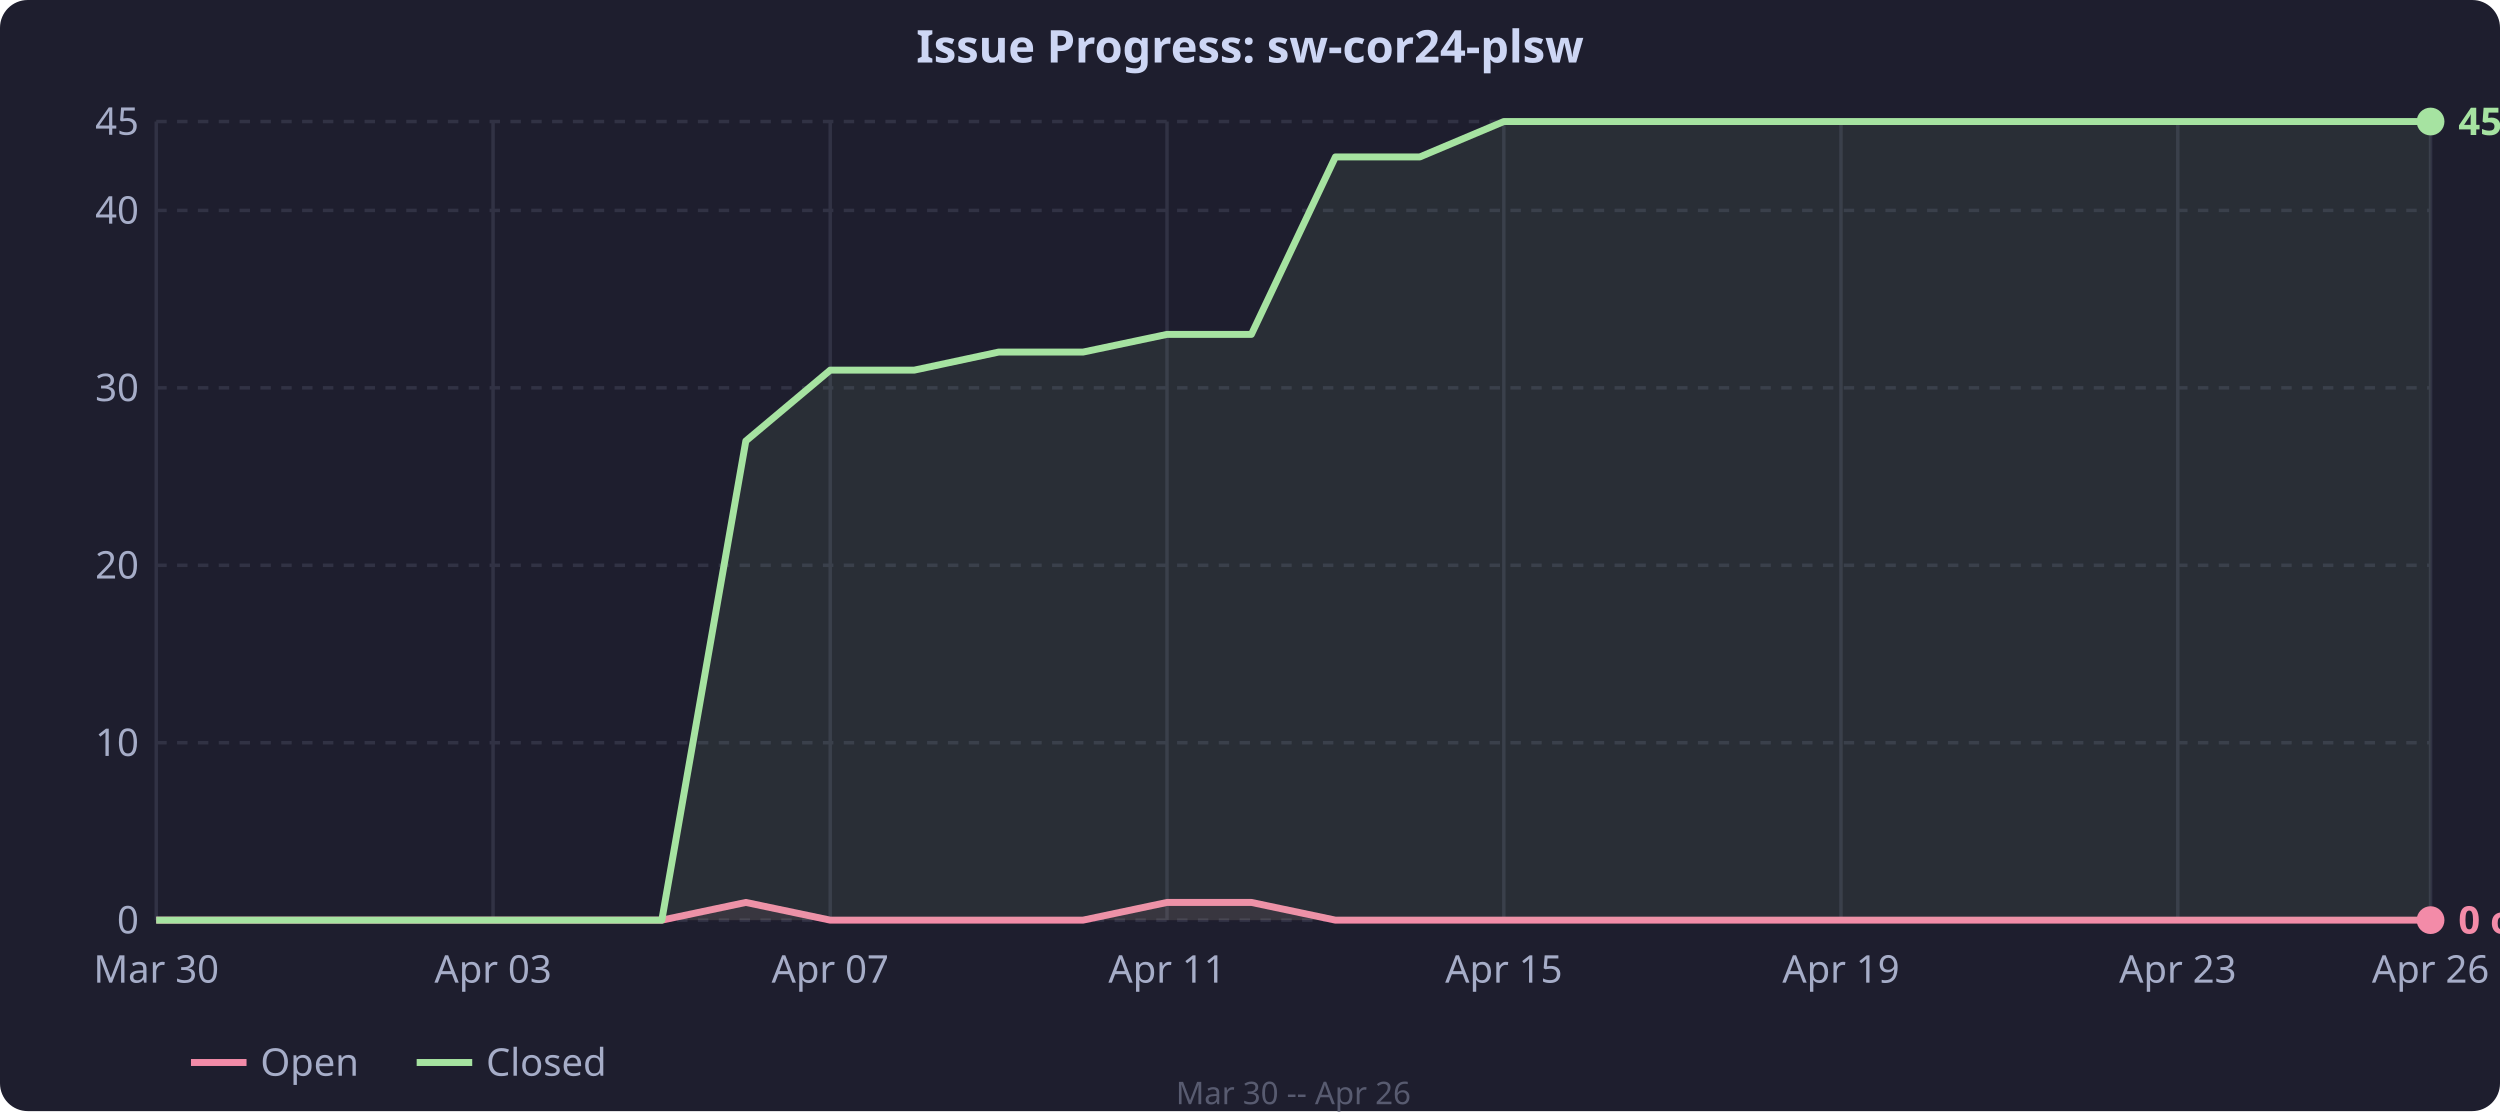
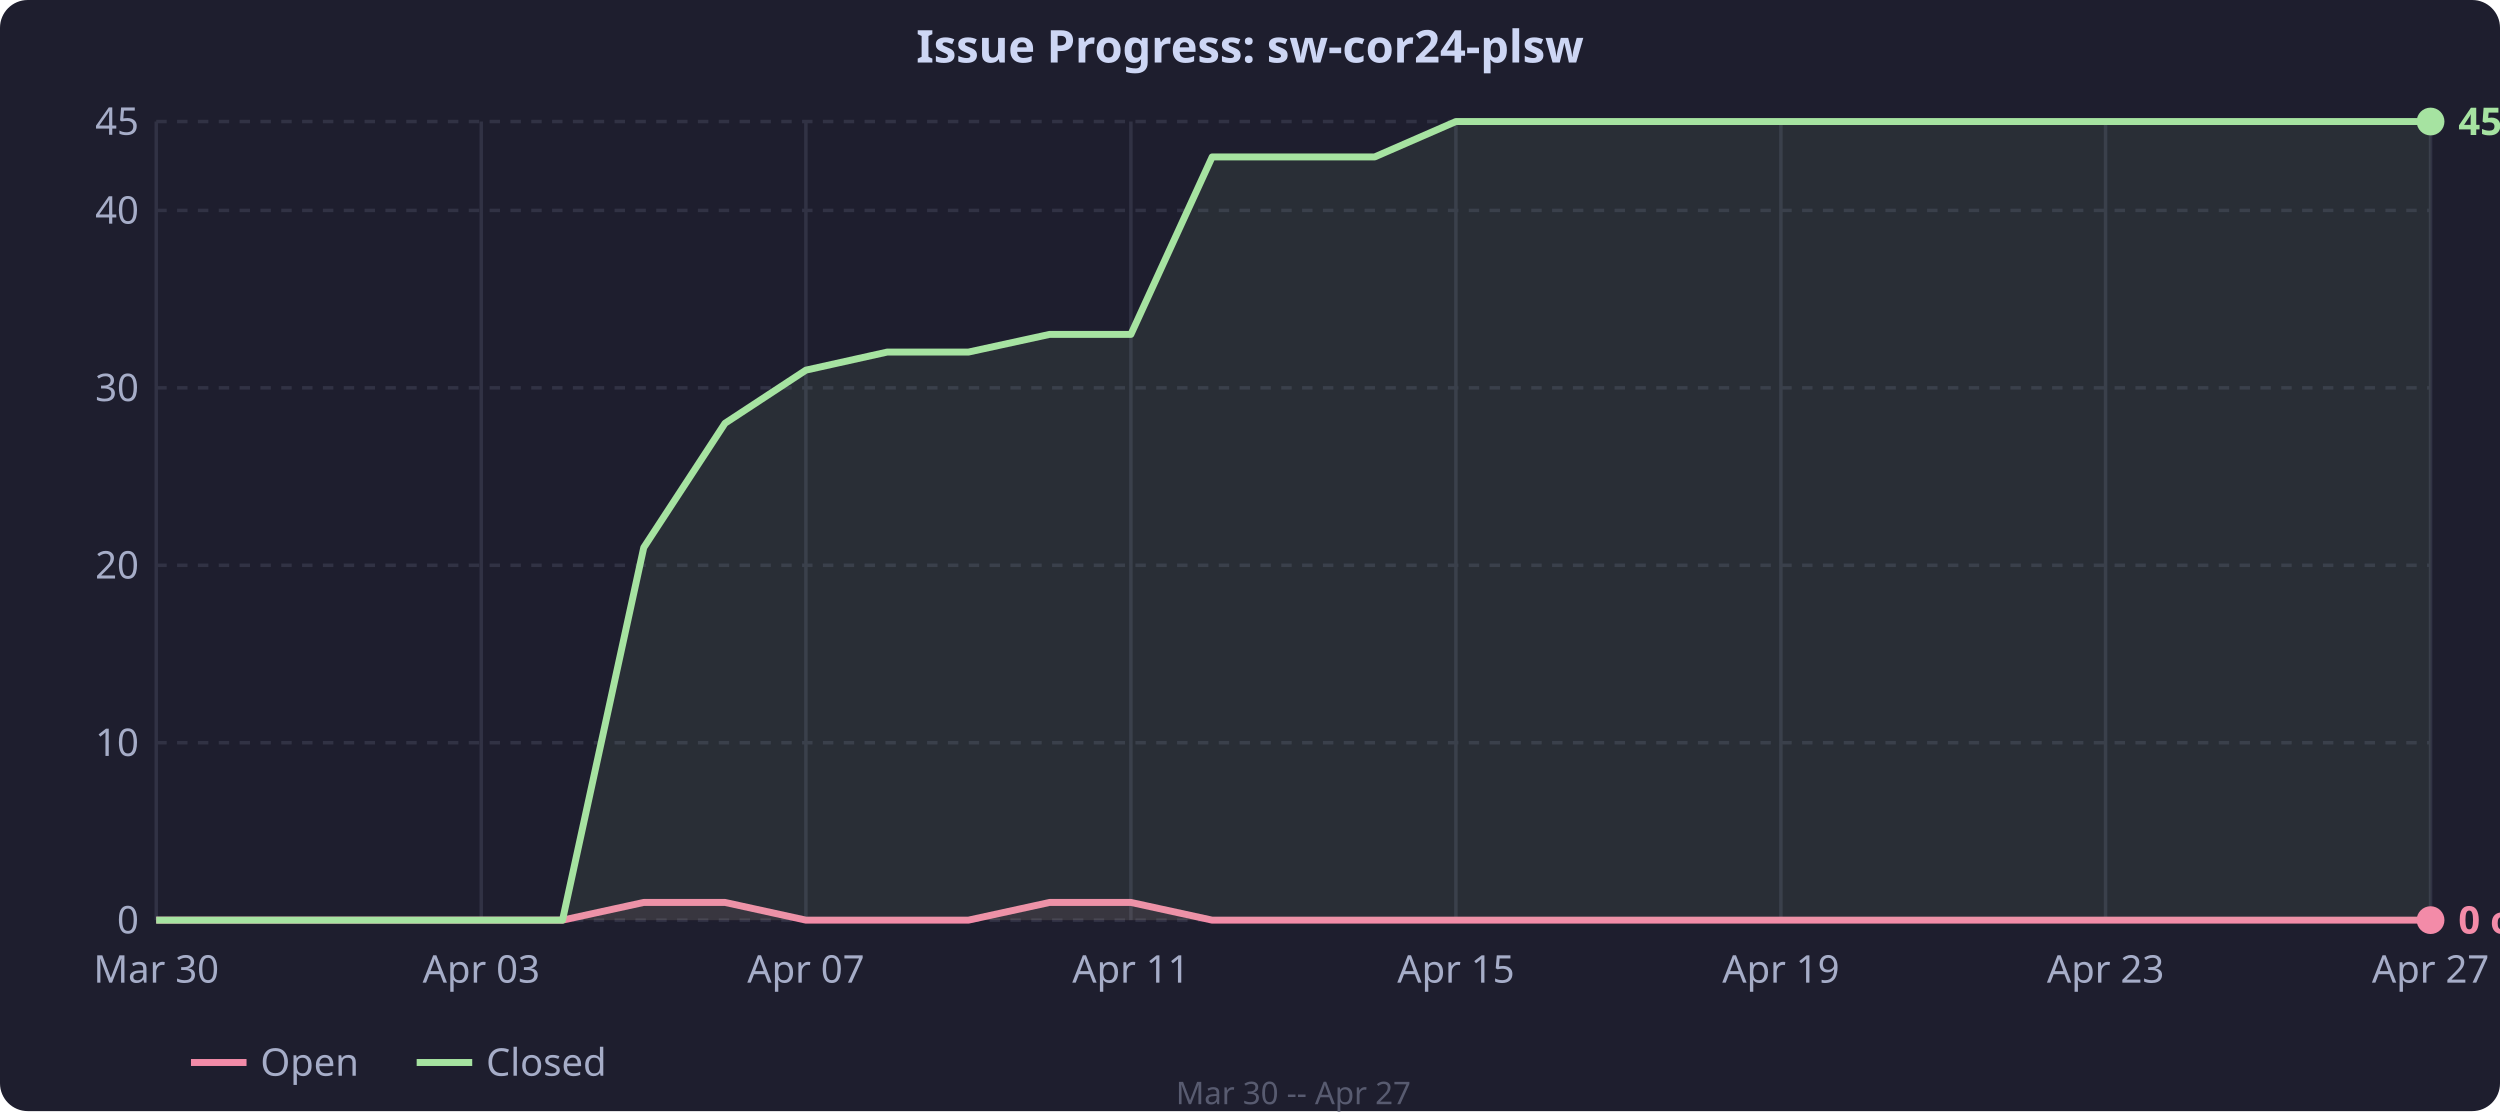
<svg xmlns="http://www.w3.org/2000/svg" viewBox="0 0 720 320" style="font-family: system-ui, sans-serif; font-size: 11px; color: #cdd6f4;">
  <rect width="720" height="320" fill="#1e1e2e" rx="8" />
  <line x1="45" y1="265.0" x2="700" y2="265.0" stroke="#313244" stroke-dasharray="3,3" />
  <text x="40" y="265.0" fill="#a6adc8" text-anchor="end" dominant-baseline="middle">0</text>
  <line x1="45" y1="213.9" x2="700" y2="213.9" stroke="#313244" stroke-dasharray="3,3" />
  <text x="40" y="213.9" fill="#a6adc8" text-anchor="end" dominant-baseline="middle">10</text>
  <line x1="45" y1="162.8" x2="700" y2="162.8" stroke="#313244" stroke-dasharray="3,3" />
  <text x="40" y="162.8" fill="#a6adc8" text-anchor="end" dominant-baseline="middle">20</text>
  <line x1="45" y1="111.7" x2="700" y2="111.7" stroke="#313244" stroke-dasharray="3,3" />
  <text x="40" y="111.7" fill="#a6adc8" text-anchor="end" dominant-baseline="middle">30</text>
  <line x1="45" y1="60.6" x2="700" y2="60.6" stroke="#313244" stroke-dasharray="3,3" />
  <text x="40" y="60.6" fill="#a6adc8" text-anchor="end" dominant-baseline="middle">40</text>
  <line x1="45" y1="35.0" x2="700" y2="35.0" stroke="#313244" stroke-dasharray="3,3" />
  <text x="40" y="35.0" fill="#a6adc8" text-anchor="end" dominant-baseline="middle">45</text>
  <text x="45.0" y="283" fill="#a6adc8" text-anchor="middle">Mar 30</text>
  <line x1="45.0" y1="35" x2="45.0" y2="265" stroke="#313244" />
-   <text x="142.0" y="283" fill="#a6adc8" text-anchor="middle">Apr 03</text>
-   <line x1="142.0" y1="35" x2="142.0" y2="265" stroke="#313244" />
-   <text x="239.1" y="283" fill="#a6adc8" text-anchor="middle">Apr 07</text>
-   <line x1="239.1" y1="35" x2="239.1" y2="265" stroke="#313244" />
-   <text x="336.1" y="283" fill="#a6adc8" text-anchor="middle">Apr 11</text>
-   <line x1="336.1" y1="35" x2="336.1" y2="265" stroke="#313244" />
-   <text x="433.1" y="283" fill="#a6adc8" text-anchor="middle">Apr 15</text>
-   <line x1="433.1" y1="35" x2="433.1" y2="265" stroke="#313244" />
-   <text x="530.2" y="283" fill="#a6adc8" text-anchor="middle">Apr 19</text>
-   <line x1="530.2" y1="35" x2="530.2" y2="265" stroke="#313244" />
-   <text x="627.2" y="283" fill="#a6adc8" text-anchor="middle">Apr 23</text>
-   <line x1="627.2" y1="35" x2="627.2" y2="265" stroke="#313244" />
-   <text x="700.0" y="283" fill="#a6adc8" text-anchor="middle">Apr 26</text>
+   <text x="138.6" y="283" fill="#a6adc8" text-anchor="middle">Apr 03</text>
+   <line x1="138.6" y1="35" x2="138.6" y2="265" stroke="#313244" />
+   <text x="232.1" y="283" fill="#a6adc8" text-anchor="middle">Apr 07</text>
+   <line x1="232.1" y1="35" x2="232.1" y2="265" stroke="#313244" />
+   <text x="325.7" y="283" fill="#a6adc8" text-anchor="middle">Apr 11</text>
+   <line x1="325.7" y1="35" x2="325.7" y2="265" stroke="#313244" />
+   <text x="419.3" y="283" fill="#a6adc8" text-anchor="middle">Apr 15</text>
+   <line x1="419.3" y1="35" x2="419.3" y2="265" stroke="#313244" />
+   <text x="512.9" y="283" fill="#a6adc8" text-anchor="middle">Apr 19</text>
+   <line x1="512.9" y1="35" x2="512.9" y2="265" stroke="#313244" />
+   <text x="606.4" y="283" fill="#a6adc8" text-anchor="middle">Apr 23</text>
+   <line x1="606.4" y1="35" x2="606.4" y2="265" stroke="#313244" />
+   <text x="700.0" y="283" fill="#a6adc8" text-anchor="middle">Apr 27</text>
  <line x1="700.0" y1="35" x2="700.0" y2="265" stroke="#313244" />
-   <polygon fill="rgba(243,139,168,0.08)" points="45.0,265.0 69.3,265.0 93.5,265.0 117.8,265.0 142.0,265.0 166.3,265.0 190.6,265.0 214.8,259.9 239.1,265.0 263.3,265.0 287.6,265.0 311.9,265.0 336.1,259.9 360.4,259.9 384.6,265.0 408.9,265.0 433.1,265.0 457.4,265.0 481.7,265.0 505.9,265.0 530.2,265.0 554.4,265.0 578.7,265.0 603.0,265.0 627.2,265.0 651.5,265.0 675.7,265.0 700.0,265.0 700.0,265.0 45.0,265.0" />
-   <polyline fill="none" stroke="#f38ba8" stroke-width="2" stroke-linejoin="round" points="45.0,265.0 69.3,265.0 93.5,265.0 117.8,265.0 142.0,265.0 166.3,265.0 190.6,265.0 214.8,259.9 239.1,265.0 263.3,265.0 287.6,265.0 311.9,265.0 336.1,259.9 360.4,259.9 384.6,265.0 408.9,265.0 433.1,265.0 457.4,265.0 481.7,265.0 505.9,265.0 530.2,265.0 554.4,265.0 578.7,265.0 603.0,265.0 627.2,265.0 651.5,265.0 675.7,265.0 700.0,265.0" />
-   <polygon fill="rgba(166,227,161,0.08)" points="45.0,265.0 69.3,265.0 93.5,265.0 117.8,265.0 142.0,265.0 166.3,265.0 190.6,265.0 214.8,127.0 239.1,106.6 263.3,106.6 287.6,101.4 311.9,101.4 336.1,96.3 360.4,96.3 384.6,45.2 408.9,45.2 433.1,35.0 457.4,35.0 481.7,35.0 505.9,35.0 530.2,35.0 554.4,35.0 578.7,35.0 603.0,35.0 627.2,35.0 651.5,35.0 675.7,35.0 700.0,35.0 700.0,265.0 45.0,265.0" />
-   <polyline fill="none" stroke="#a6e3a1" stroke-width="2" stroke-linejoin="round" points="45.0,265.0 69.3,265.0 93.5,265.0 117.8,265.0 142.0,265.0 166.3,265.0 190.6,265.0 214.8,127.0 239.1,106.6 263.3,106.6 287.6,101.4 311.9,101.4 336.1,96.3 360.4,96.3 384.6,45.2 408.9,45.2 433.1,35.0 457.4,35.0 481.7,35.0 505.9,35.0 530.2,35.0 554.4,35.0 578.7,35.0 603.0,35.0 627.2,35.0 651.5,35.0 675.7,35.0 700.0,35.0" />
+   <polygon fill="rgba(243,139,168,0.08)" points="45.0,265.0 68.4,265.0 91.8,265.0 115.2,265.0 138.6,265.0 162.0,265.0 185.4,259.9 208.8,259.9 232.1,265.0 255.5,265.0 278.9,265.0 302.3,259.9 325.7,259.9 349.1,265.0 372.5,265.0 395.9,265.0 419.3,265.0 442.7,265.0 466.1,265.0 489.5,265.0 512.9,265.0 536.2,265.0 559.6,265.0 583.0,265.0 606.4,265.0 629.8,265.0 653.2,265.0 676.6,265.0 700.0,265.0 700.0,265.0 45.0,265.0" />
+   <polyline fill="none" stroke="#f38ba8" stroke-width="2" stroke-linejoin="round" points="45.0,265.0 68.4,265.0 91.8,265.0 115.2,265.0 138.6,265.0 162.0,265.0 185.4,259.9 208.8,259.9 232.1,265.0 255.5,265.0 278.9,265.0 302.3,259.9 325.7,259.9 349.1,265.0 372.5,265.0 395.9,265.0 419.3,265.0 442.7,265.0 466.1,265.0 489.5,265.0 512.9,265.0 536.2,265.0 559.6,265.0 583.0,265.0 606.4,265.0 629.8,265.0 653.2,265.0 676.6,265.0 700.0,265.0" />
+   <polygon fill="rgba(166,227,161,0.08)" points="45.0,265.0 68.4,265.0 91.8,265.0 115.2,265.0 138.6,265.0 162.0,265.0 185.4,157.7 208.8,121.9 232.1,106.6 255.5,101.4 278.9,101.4 302.3,96.3 325.7,96.3 349.1,45.2 372.5,45.2 395.9,45.2 419.3,35.0 442.7,35.0 466.1,35.0 489.5,35.0 512.9,35.0 536.2,35.0 559.6,35.0 583.0,35.0 606.4,35.0 629.8,35.0 653.2,35.0 676.6,35.0 700.0,35.0 700.0,265.0 45.0,265.0" />
+   <polyline fill="none" stroke="#a6e3a1" stroke-width="2" stroke-linejoin="round" points="45.0,265.0 68.4,265.0 91.8,265.0 115.2,265.0 138.6,265.0 162.0,265.0 185.4,157.7 208.8,121.9 232.1,106.6 255.5,101.4 278.9,101.4 302.3,96.3 325.7,96.3 349.1,45.2 372.5,45.2 395.9,45.2 419.3,35.0 442.7,35.0 466.1,35.0 489.5,35.0 512.9,35.0 536.2,35.0 559.6,35.0 583.0,35.0 606.4,35.0 629.8,35.0 653.2,35.0 676.6,35.0 700.0,35.0" />
  <circle cx="700.0" cy="265.0" r="4" fill="#f38ba8" />
  <circle cx="700.0" cy="35.0" r="4" fill="#a6e3a1" />
  <text x="708.0" y="265.0" fill="#f38ba8" text-anchor="start" dominant-baseline="middle" font-size="11px" font-weight="600">0 open</text>
  <text x="708.0" y="35.0" fill="#a6e3a1" text-anchor="start" dominant-baseline="middle" font-size="11px" font-weight="600">45 closed</text>
  <text x="360" y="18" fill="#cdd6f4" text-anchor="middle" font-size="13px" font-weight="600">Issue Progress: sw-cor24-plsw</text>
  <line x1="55" y1="306" x2="71" y2="306" stroke="#f38ba8" stroke-width="2" />
  <text x="75" y="306" fill="#a6adc8" dominant-baseline="middle">Open</text>
  <line x1="120" y1="306" x2="136" y2="306" stroke="#a6e3a1" stroke-width="2" />
  <text x="140" y="306" fill="#a6adc8" dominant-baseline="middle">Closed</text>
-   <text x="372.5" y="318" fill="#585b70" text-anchor="middle" font-size="9px">Mar 30 -- Apr 26</text>
+   <text x="372.5" y="318" fill="#585b70" text-anchor="middle" font-size="9px">Mar 30 -- Apr 27</text>
</svg>
